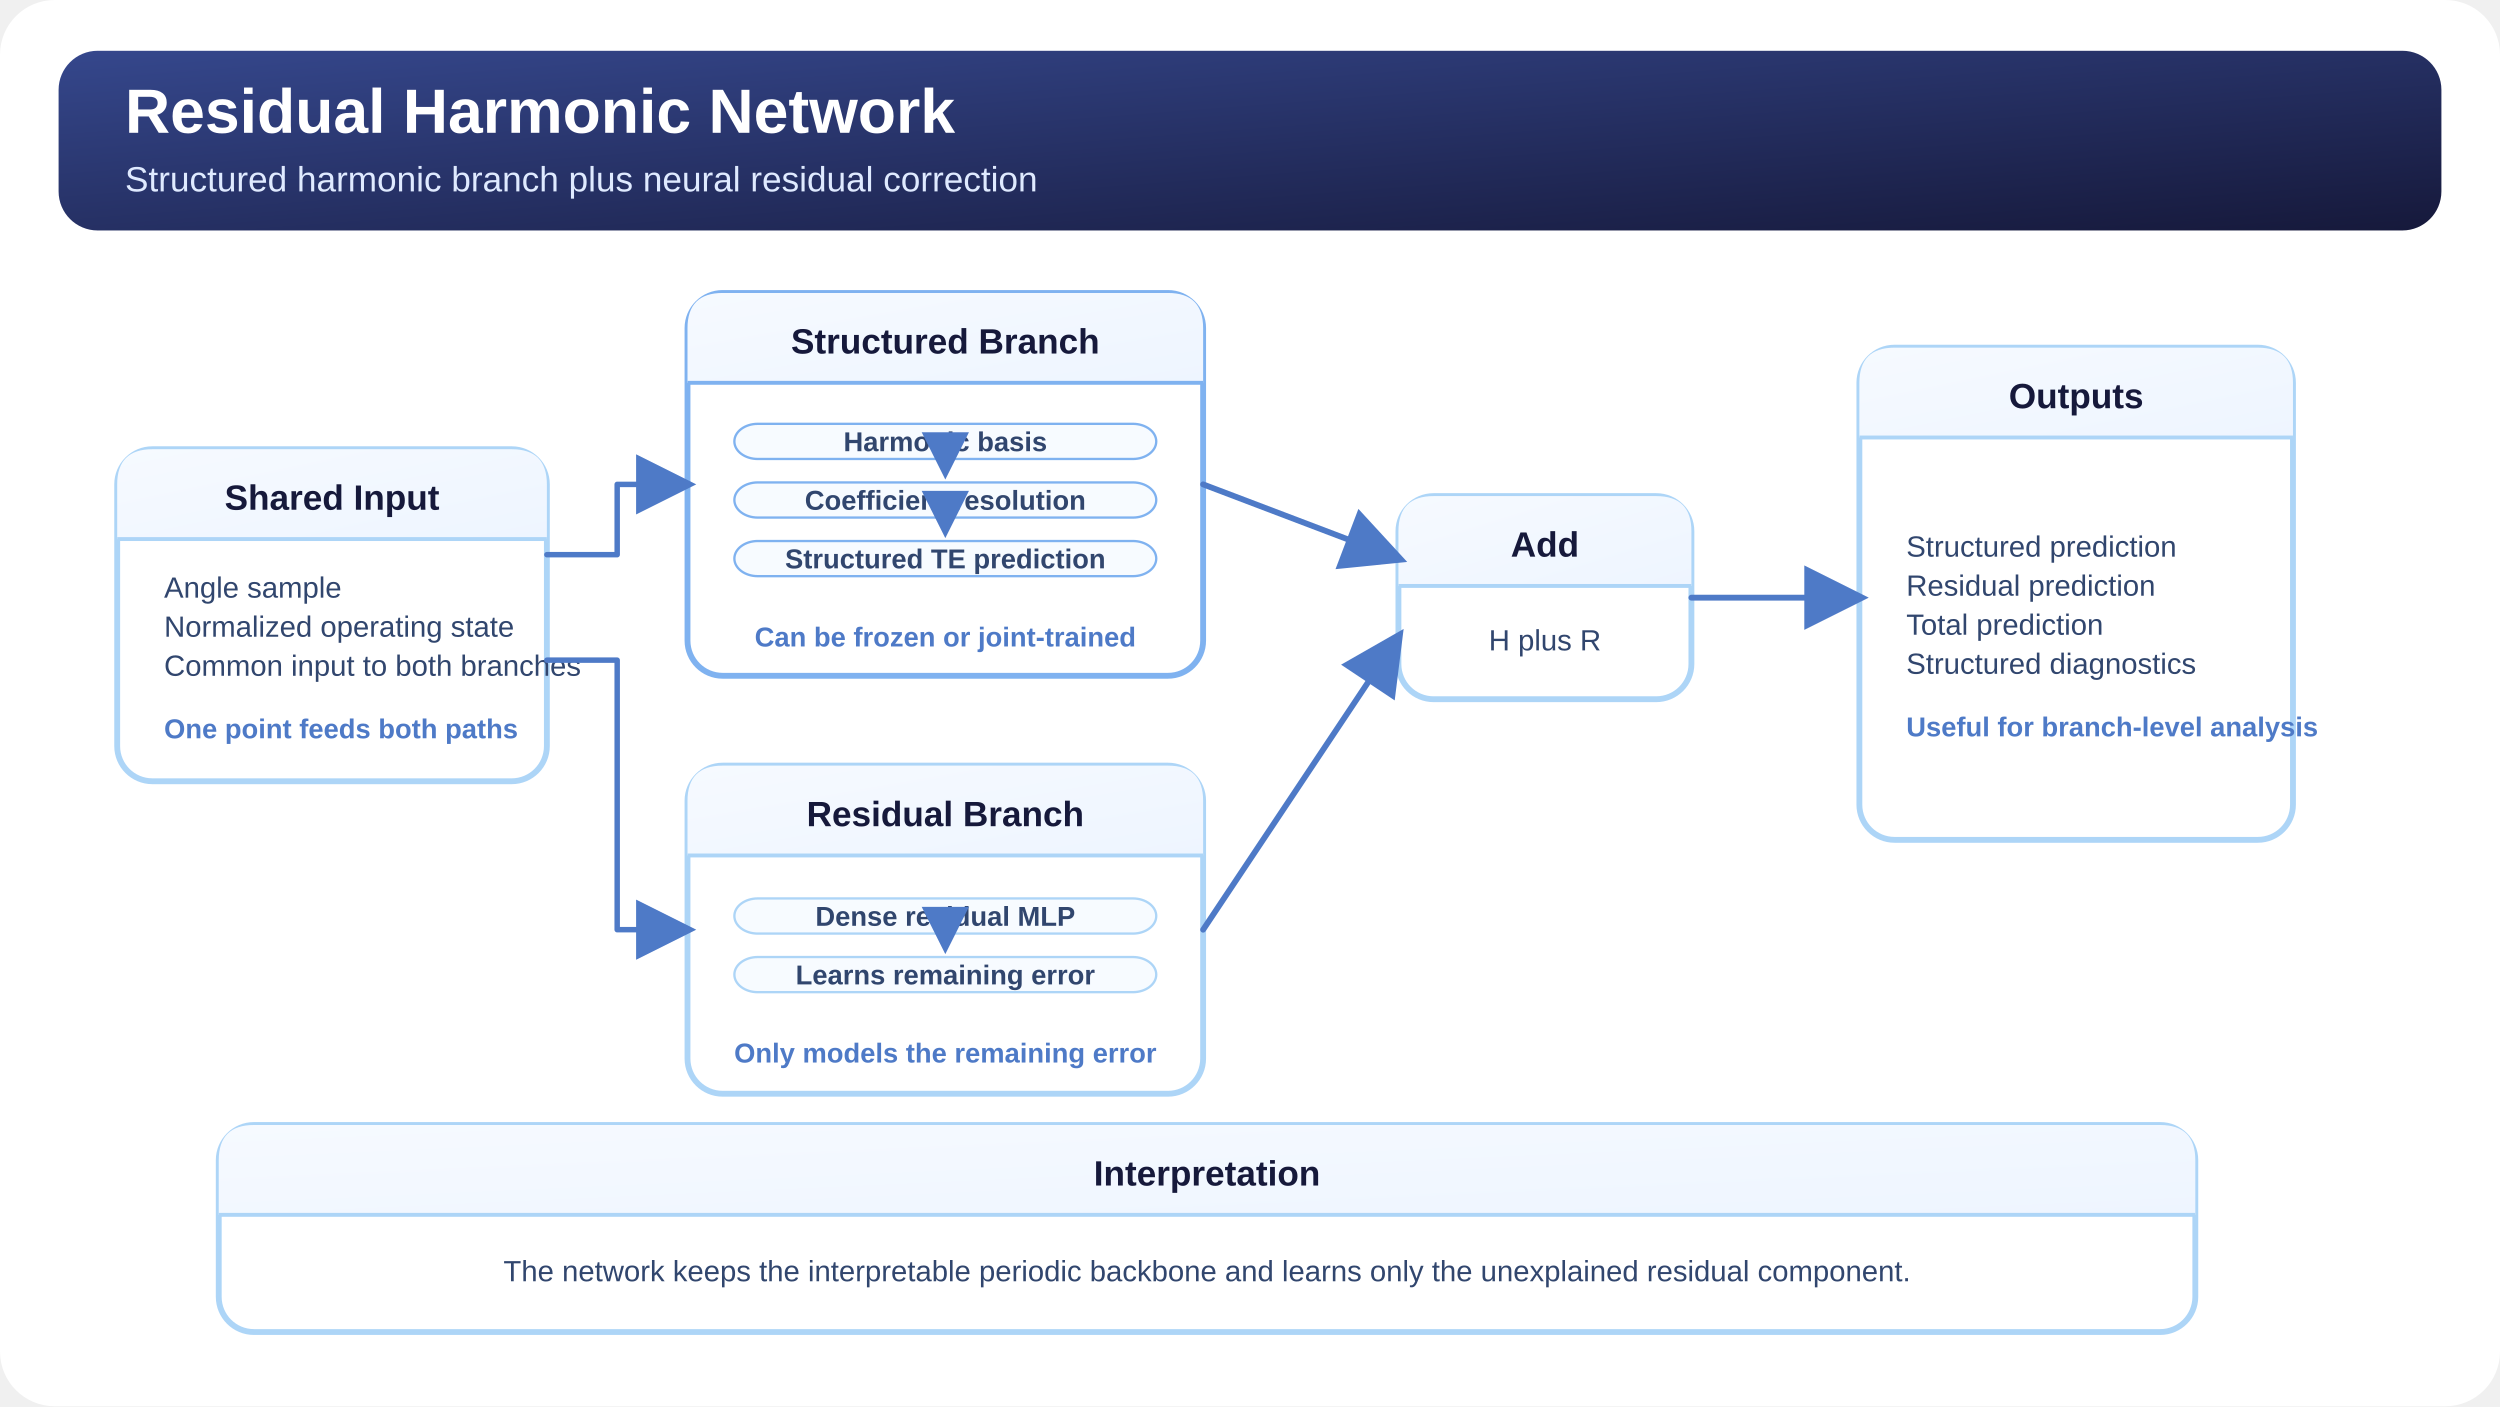
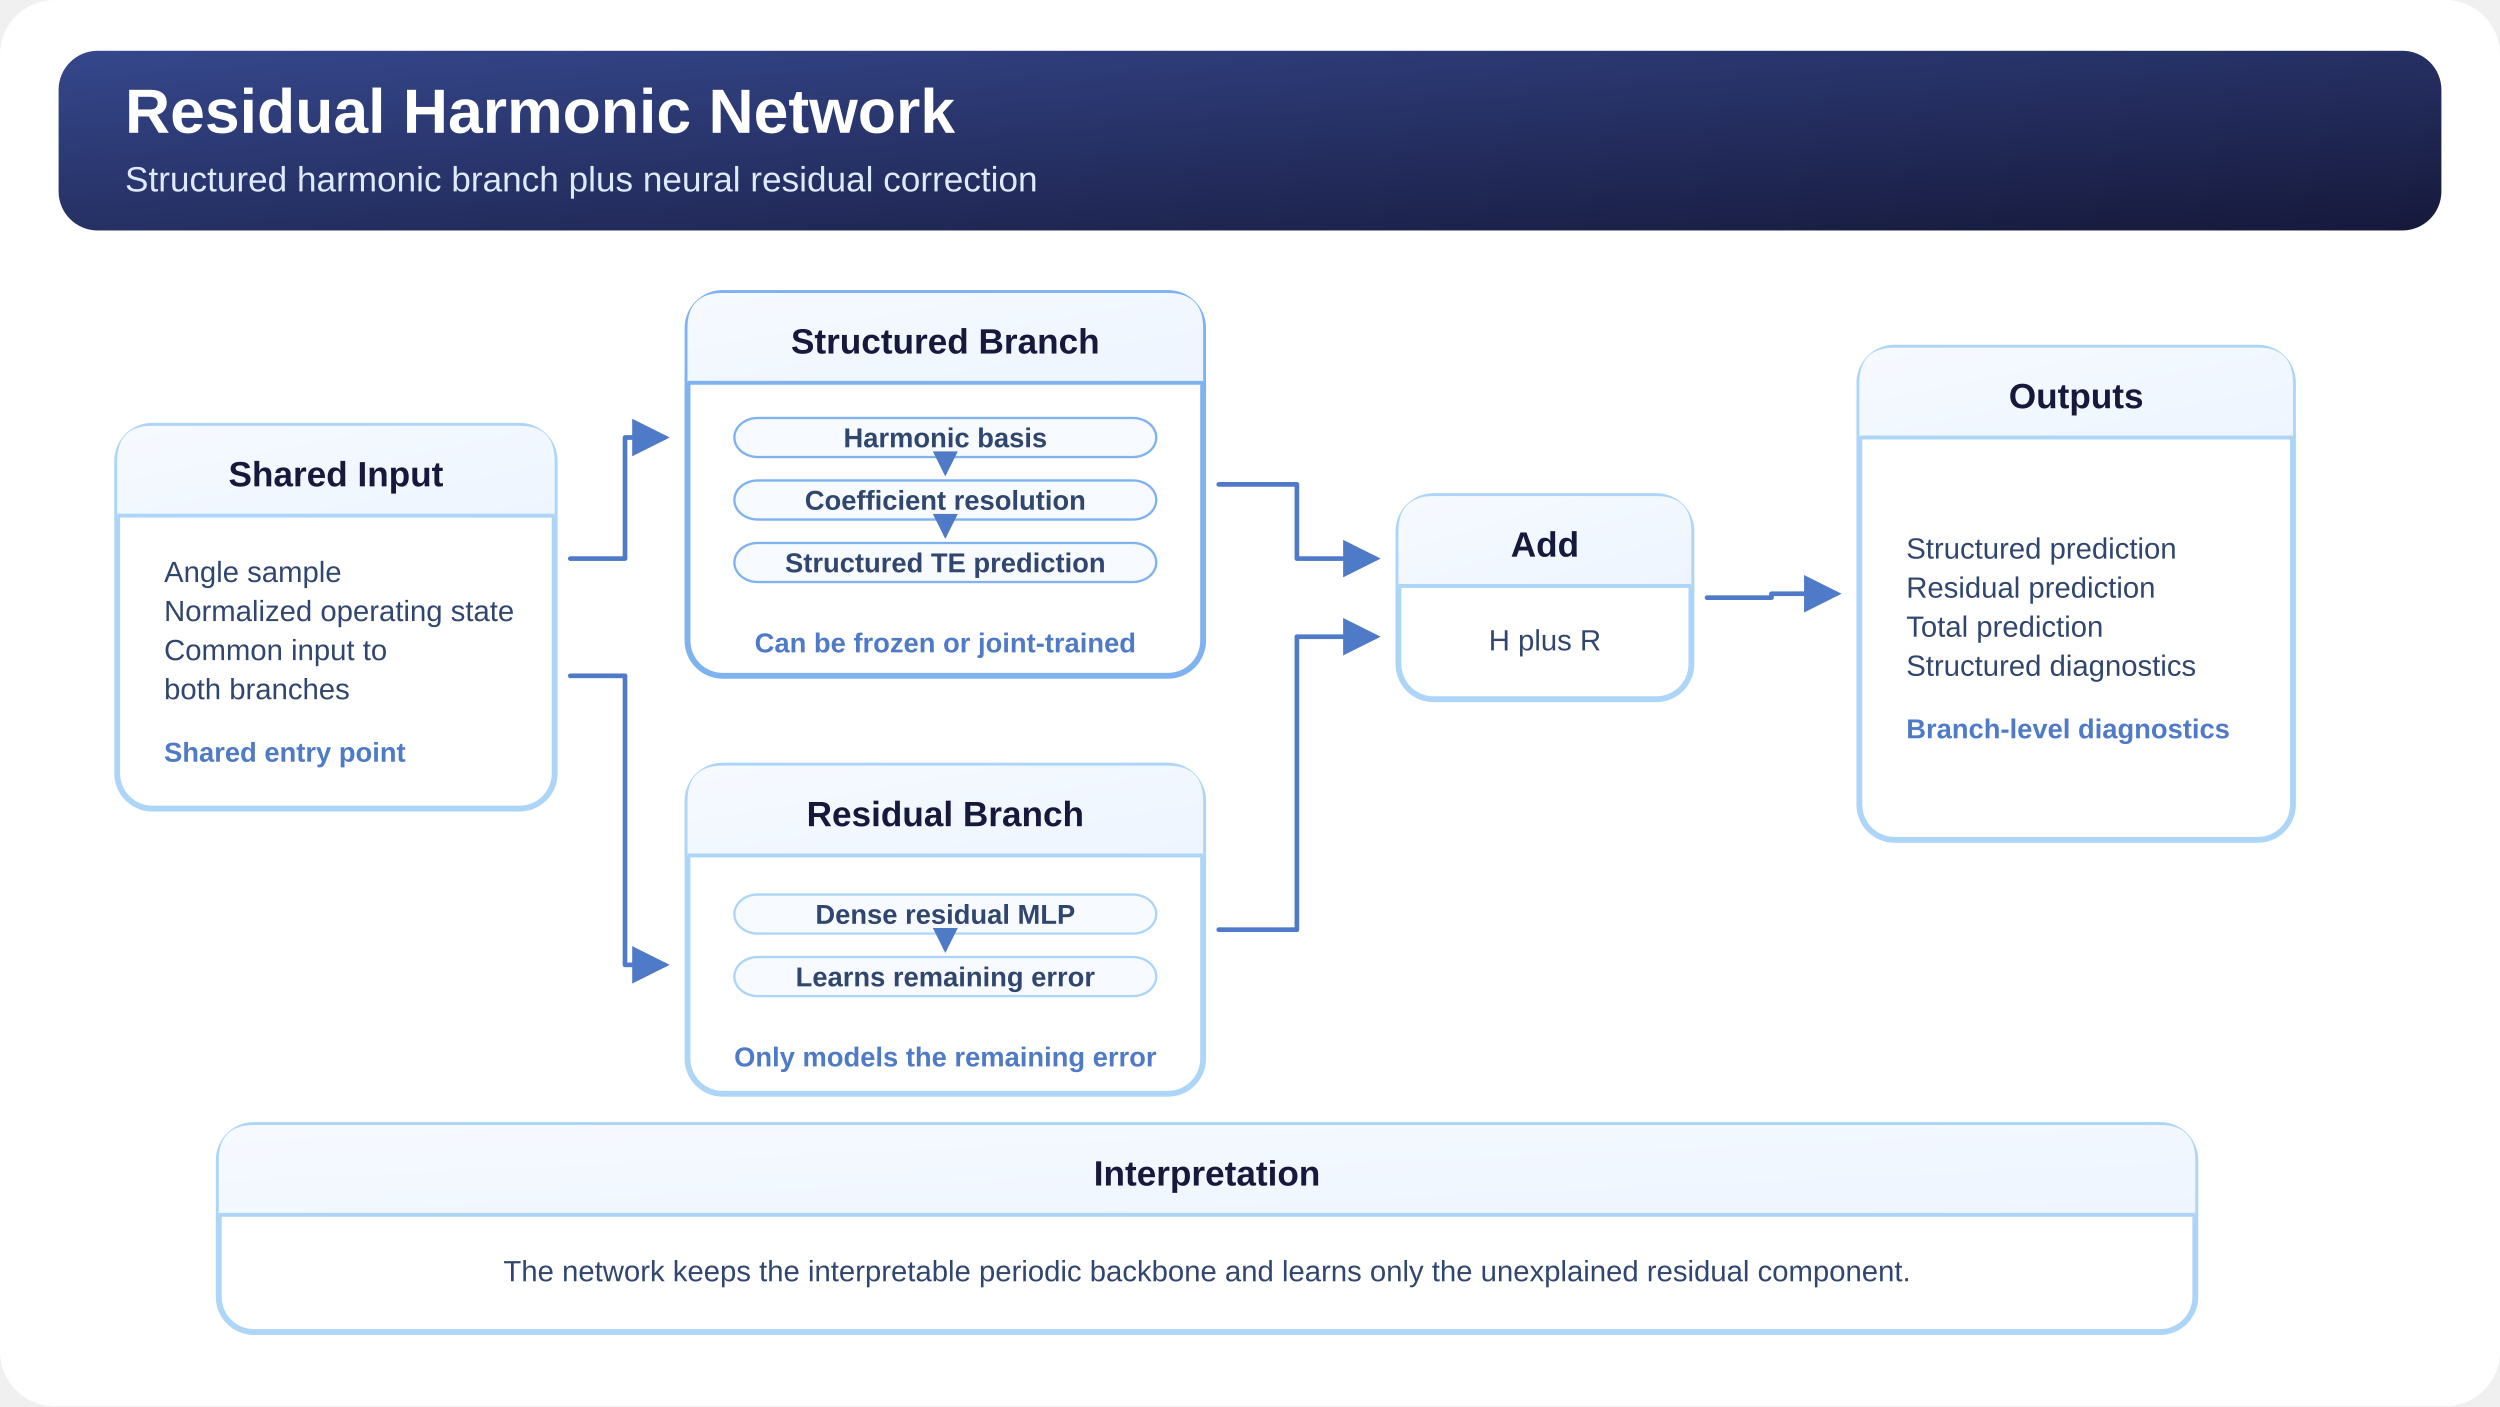
<svg xmlns="http://www.w3.org/2000/svg" width="1280" height="720" viewBox="0 0 1280 720" role="img" aria-labelledby="title desc">
  <defs>
    <linearGradient id="canvas_header" x1="0" y1="0" x2="1" y2="1">
      <stop offset="0%" stop-color="#35478C" />
      <stop offset="100%" stop-color="#16193B" />
    </linearGradient>
    <linearGradient id="card_header" x1="0" y1="0" x2="1" y2="1">
      <stop offset="0%" stop-color="#F6FAFF" />
      <stop offset="100%" stop-color="#EEF5FF" />
    </linearGradient>
-     <marker id="arrow_head" markerWidth="11" markerHeight="11" refX="9.4" refY="5.5" orient="auto" markerUnits="strokeWidth">
-       <path d="M0,0 L11,5.5 L0,11 Z" fill="#4E7AC7" />
+     <marker id="arrow_head" markerWidth="8" markerHeight="8" refX="6.8" refY="4" orient="auto" markerUnits="strokeWidth">
+       <path d="M0,0 L8,4 L0,8 Z" fill="#4E7AC7" />
    </marker>
    <style>
      .canvas-title { font: 700 32px 'Segoe UI', Arial, sans-serif; fill: #ffffff; }
      .canvas-subtitle { font: 500 18px 'Segoe UI', Arial, sans-serif; fill: #dfeaff; }
      .card-title { font: 700 18px 'Segoe UI', Arial, sans-serif; fill: #16193B; }
      .card-text { font: 500 15px 'Segoe UI', Arial, sans-serif; fill: #31466E; }
      .card-note { font: 600 14px 'Segoe UI', Arial, sans-serif; fill: #4E7AC7; }
      .label { font: 700 16px 'Segoe UI', Arial, sans-serif; fill: #16193B; }
      .tiny { font: 600 14px 'Segoe UI', Arial, sans-serif; fill: #4E7AC7; }
      .node-label { font: 700 12px 'Segoe UI', Arial, sans-serif; fill: #16193B; }
      .node-small-label { font: 700 11px 'Segoe UI', Arial, sans-serif; fill: #16193B; }
      .flow-row-text { font: 600 14px 'Segoe UI', Arial, sans-serif; fill: #31466E; }
    </style>
  </defs>
  <rect x="0" y="0" width="1280" height="720" rx="28" fill="#FFFFFF" />
  <rect x="30" y="26" width="1220" height="92" rx="20" fill="url(#canvas_header)" />
  <text x="64" y="68" class="canvas-title">Residual Harmonic Network</text>
  <text x="64" y="98" class="canvas-subtitle">Structured harmonic branch plus neural residual correction</text>
  <g transform="translate(0,-12.0)">
-     <rect x="60" y="242" width="220" height="170" rx="18" fill="#FFFFFF" stroke="#ADD5F7" stroke-width="3" />
-     <path d="M78, 242 H262 Q280, 242 280, 260 V288 H60 V260 Q60, 242 78, 242 Z" fill="url(#card_header)" />
-     <line x1="60" y1="288" x2="280" y2="288" stroke="#ADD5F7" stroke-width="2" />
-     <text x="170" y="273" text-anchor="middle" class="card-title">Shared Input</text>
-     <text x="84.0" y="318.0" text-anchor="start" class="card-text">Angle sample</text>
-     <text x="84.0" y="338.0" text-anchor="start" class="card-text">Normalized operating state</text>
-     <text x="84.0" y="358.0" text-anchor="start" class="card-text">Common input to both branches</text>
-     <text x="84.0" y="390.0" text-anchor="start" class="card-note">One point feeds both paths</text>
+     <rect x="60" y="230" width="224" height="196" rx="18" fill="#FFFFFF" stroke="#ADD5F7" stroke-width="3" />
+     <path d="M78, 230 H266 Q284, 230 284, 248 V276 H60 V248 Q60, 230 78, 230 Z" fill="url(#card_header)" />
+     <line x1="60" y1="276" x2="284" y2="276" stroke="#ADD5F7" stroke-width="2" />
+     <text x="172" y="261" text-anchor="middle" class="card-title">Shared Input</text>
+     <text x="84.0" y="310.0" text-anchor="start" class="card-text">Angle sample</text>
+     <text x="84.0" y="330.0" text-anchor="start" class="card-text">Normalized operating state</text>
+     <text x="84.0" y="350.0" text-anchor="start" class="card-text">Common input to</text>
+     <text x="84.0" y="370.0" text-anchor="start" class="card-text">both branches</text>
+     <text x="84.0" y="402.0" text-anchor="start" class="card-note">Shared entry point</text>
    <rect x="352" y="162" width="264" height="196" rx="18" fill="#FFFFFF" stroke="#7FB2F0" stroke-width="3" />
    <path d="M370, 162 H598 Q616, 162 616, 180 V208 H352 V180 Q352, 162 370, 162 Z" fill="url(#card_header)" />
    <line x1="352" y1="208" x2="616" y2="208" stroke="#7FB2F0" stroke-width="2" />
    <text x="484.0" y="193" text-anchor="middle" class="card-title">Structured Branch</text>
-     <rect x="376" y="229.0" width="216" height="18" rx="12" fill="#F7FBFF" stroke="#7FB2F0" stroke-width="1.2" />
-     <text x="484.0" y="243.0" text-anchor="middle" class="flow-row-text">Harmonic basis</text>
-     <line x1="484.0" y1="250.0" x2="484.0" y2="254.0" stroke="#4E7AC7" stroke-width="2.2" stroke-linecap="round" marker-end="url(#arrow_head)" />
-     <rect x="376" y="259.0" width="216" height="18" rx="12" fill="#F7FBFF" stroke="#7FB2F0" stroke-width="1.2" />
+     <rect x="376" y="226.0" width="216" height="20" rx="12" fill="#F7FBFF" stroke="#7FB2F0" stroke-width="1.2" />
+     <text x="484.0" y="241.0" text-anchor="middle" class="flow-row-text">Harmonic basis</text>
+     <line x1="484.0" y1="249.0" x2="484.0" y2="254.0" stroke="#4E7AC7" stroke-width="1.6" stroke-linecap="round" marker-end="url(#arrow_head)" />
+     <rect x="376" y="258.0" width="216" height="20" rx="12" fill="#F7FBFF" stroke="#7FB2F0" stroke-width="1.2" />
    <text x="484.0" y="273.0" text-anchor="middle" class="flow-row-text">Coefficient resolution</text>
-     <line x1="484.0" y1="280.0" x2="484.0" y2="284.0" stroke="#4E7AC7" stroke-width="2.2" stroke-linecap="round" marker-end="url(#arrow_head)" />
-     <rect x="376" y="289.0" width="216" height="18" rx="12" fill="#F7FBFF" stroke="#7FB2F0" stroke-width="1.2" />
-     <text x="484.0" y="303.0" text-anchor="middle" class="flow-row-text">Structured TE prediction</text>
-     <text x="484.0" y="343.0" text-anchor="middle" class="card-note">Can be frozen or joint-trained</text>
+     <line x1="484.0" y1="281.0" x2="484.0" y2="286.0" stroke="#4E7AC7" stroke-width="1.6" stroke-linecap="round" marker-end="url(#arrow_head)" />
+     <rect x="376" y="290.0" width="216" height="20" rx="12" fill="#F7FBFF" stroke="#7FB2F0" stroke-width="1.2" />
+     <text x="484.0" y="305.0" text-anchor="middle" class="flow-row-text">Structured TE prediction</text>
+     <text x="484.0" y="346.0" text-anchor="middle" class="card-note">Can be frozen or joint-trained</text>
    <rect x="352" y="404" width="264" height="168" rx="18" fill="#FFFFFF" stroke="#ADD5F7" stroke-width="3" />
    <path d="M370, 404 H598 Q616, 404 616, 422 V450 H352 V422 Q352, 404 370, 404 Z" fill="url(#card_header)" />
    <line x1="352" y1="450" x2="616" y2="450" stroke="#ADD5F7" stroke-width="2" />
    <text x="484.0" y="435" text-anchor="middle" class="card-title">Residual Branch</text>
-     <rect x="376" y="472.0" width="216" height="18" rx="12" fill="#F7FBFF" stroke="#ADD5F7" stroke-width="1.2" />
-     <text x="484.0" y="486.0" text-anchor="middle" class="flow-row-text">Dense residual MLP</text>
-     <line x1="484.0" y1="493.0" x2="484.0" y2="497.0" stroke="#4E7AC7" stroke-width="2.2" stroke-linecap="round" marker-end="url(#arrow_head)" />
-     <rect x="376" y="502.0" width="216" height="18" rx="12" fill="#F7FBFF" stroke="#ADD5F7" stroke-width="1.2" />
-     <text x="484.0" y="516.0" text-anchor="middle" class="flow-row-text">Learns remaining error</text>
-     <text x="484.0" y="556.0" text-anchor="middle" class="card-note">Only models the remaining error</text>
+     <rect x="376" y="470.0" width="216" height="20" rx="12" fill="#F7FBFF" stroke="#ADD5F7" stroke-width="1.2" />
+     <text x="484.0" y="485.0" text-anchor="middle" class="flow-row-text">Dense residual MLP</text>
+     <line x1="484.0" y1="493.0" x2="484.0" y2="498.0" stroke="#4E7AC7" stroke-width="1.6" stroke-linecap="round" marker-end="url(#arrow_head)" />
+     <rect x="376" y="502.0" width="216" height="20" rx="12" fill="#F7FBFF" stroke="#ADD5F7" stroke-width="1.2" />
+     <text x="484.0" y="517.0" text-anchor="middle" class="flow-row-text">Learns remaining error</text>
+     <text x="484.0" y="558.0" text-anchor="middle" class="card-note">Only models the remaining error</text>
    <rect x="716" y="266" width="150" height="104" rx="18" fill="#FFFFFF" stroke="#ADD5F7" stroke-width="3" />
    <path d="M734, 266 H848 Q866, 266 866, 284 V312 H716 V284 Q716, 266 734, 266 Z" fill="url(#card_header)" />
    <line x1="716" y1="312" x2="866" y2="312" stroke="#ADD5F7" stroke-width="2" />
    <text x="791" y="297" text-anchor="middle" class="card-title">Add</text>
    <text x="791.0" y="345.0" text-anchor="middle" class="card-text">H plus R</text>
    <rect x="952" y="190" width="222" height="252" rx="18" fill="#FFFFFF" stroke="#ADD5F7" stroke-width="3" />
    <path d="M970, 190 H1156 Q1174, 190 1174, 208 V236 H952 V208 Q952, 190 970, 190 Z" fill="url(#card_header)" />
    <line x1="952" y1="236" x2="1174" y2="236" stroke="#ADD5F7" stroke-width="2" />
    <text x="1063" y="221" text-anchor="middle" class="card-title">Outputs</text>
-     <text x="976.0" y="297.0" text-anchor="start" class="card-text">Structured prediction</text>
-     <text x="976.0" y="317.0" text-anchor="start" class="card-text">Residual prediction</text>
-     <text x="976.0" y="337.0" text-anchor="start" class="card-text">Total prediction</text>
-     <text x="976.0" y="357.0" text-anchor="start" class="card-text">Structured diagnostics</text>
-     <text x="976.0" y="389.0" text-anchor="start" class="card-note">Useful for branch-level analysis</text>
-     <path d="M280.0,296.0 L316.0,296.0 L316.0,260.0 L352.0,260.0" fill="none" stroke="#4E7AC7" stroke-width="2.8" stroke-linejoin="round" stroke-linecap="round" marker-end="url(#arrow_head)" />
-     <path d="M280.0,350.0 L316.0,350.0 L316.0,488.0 L352.0,488.0" fill="none" stroke="#4E7AC7" stroke-width="2.8" stroke-linejoin="round" stroke-linecap="round" marker-end="url(#arrow_head)" />
-     <line x1="616.0" y1="260.0" x2="716.0" y2="298.0" stroke="#4E7AC7" stroke-width="3.0" stroke-linecap="round" marker-end="url(#arrow_head)" />
-     <line x1="616.0" y1="488.0" x2="716.0" y2="338.0" stroke="#4E7AC7" stroke-width="3.0" stroke-linecap="round" marker-end="url(#arrow_head)" />
-     <line x1="866.0" y1="318.0" x2="952.0" y2="318.0" stroke="#4E7AC7" stroke-width="3.0" stroke-linecap="round" marker-end="url(#arrow_head)" />
+     <text x="976.0" y="298.0" text-anchor="start" class="card-text">Structured prediction</text>
+     <text x="976.0" y="318.0" text-anchor="start" class="card-text">Residual prediction</text>
+     <text x="976.0" y="338.0" text-anchor="start" class="card-text">Total prediction</text>
+     <text x="976.0" y="358.0" text-anchor="start" class="card-text">Structured diagnostics</text>
+     <text x="976.0" y="390.0" text-anchor="start" class="card-note">Branch-level diagnostics</text>
+     <path d="M292.0,298.0 L320.0,298.0 L320.0,236.0 L340.0,236.0" fill="none" stroke="#4E7AC7" stroke-width="2.4" stroke-linejoin="round" stroke-linecap="round" marker-end="url(#arrow_head)" />
+     <path d="M292.0,358.0 L320.0,358.0 L320.0,506.0 L340.0,506.0" fill="none" stroke="#4E7AC7" stroke-width="2.4" stroke-linejoin="round" stroke-linecap="round" marker-end="url(#arrow_head)" />
+     <path d="M624.0,260.0 L664.0,260.0 L664.0,298.0 L704.0,298.0" fill="none" stroke="#4E7AC7" stroke-width="2.4" stroke-linejoin="round" stroke-linecap="round" marker-end="url(#arrow_head)" />
+     <path d="M624.0,488.0 L664.0,488.0 L664.0,338.0 L704.0,338.0" fill="none" stroke="#4E7AC7" stroke-width="2.4" stroke-linejoin="round" stroke-linecap="round" marker-end="url(#arrow_head)" />
+     <path d="M874.0,318.0 L907.0,318.0 L907.0,316.0 L940.0,316.0" fill="none" stroke="#4E7AC7" stroke-width="2.4" stroke-linejoin="round" stroke-linecap="round" marker-end="url(#arrow_head)" />
    <rect x="112" y="588" width="1012" height="106" rx="18" fill="#FFFFFF" stroke="#ADD5F7" stroke-width="3" />
    <path d="M130, 588 H1106 Q1124, 588 1124, 606 V634 H112 V606 Q112, 588 130, 588 Z" fill="url(#card_header)" />
    <line x1="112" y1="634" x2="1124" y2="634" stroke="#ADD5F7" stroke-width="2" />
    <text x="618" y="619" text-anchor="middle" class="card-title">Interpretation</text>
    <text x="618.0" y="668.0" text-anchor="middle" class="card-text">The network keeps the interpretable periodic backbone and learns only the unexplained residual component.</text>
  </g>
</svg>
